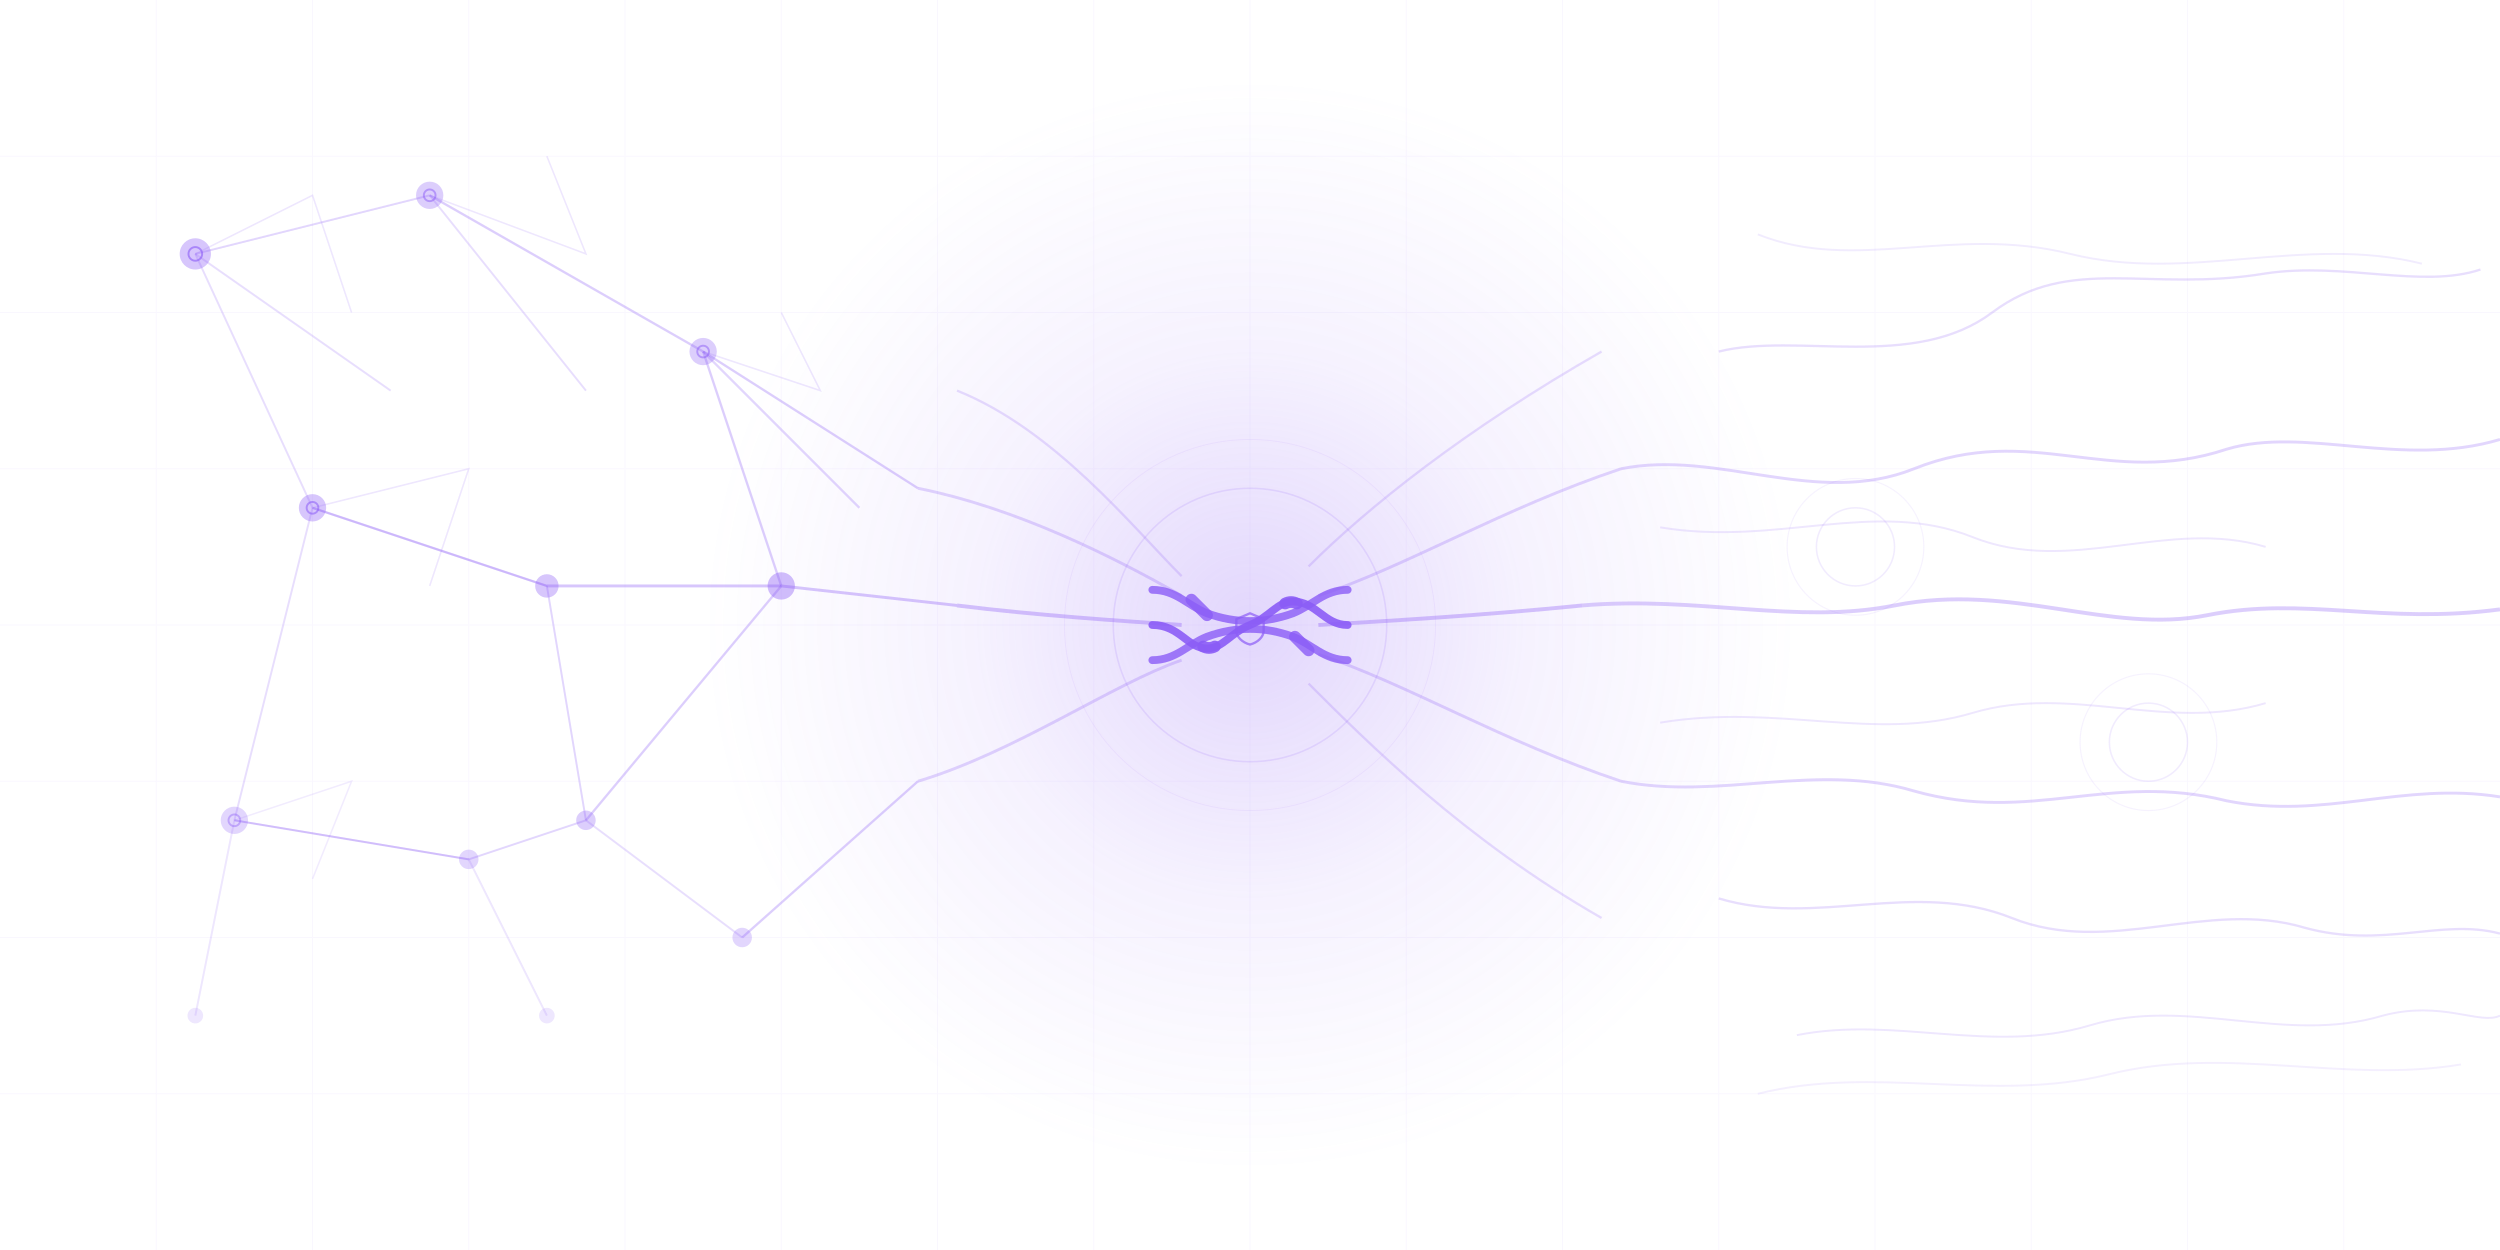
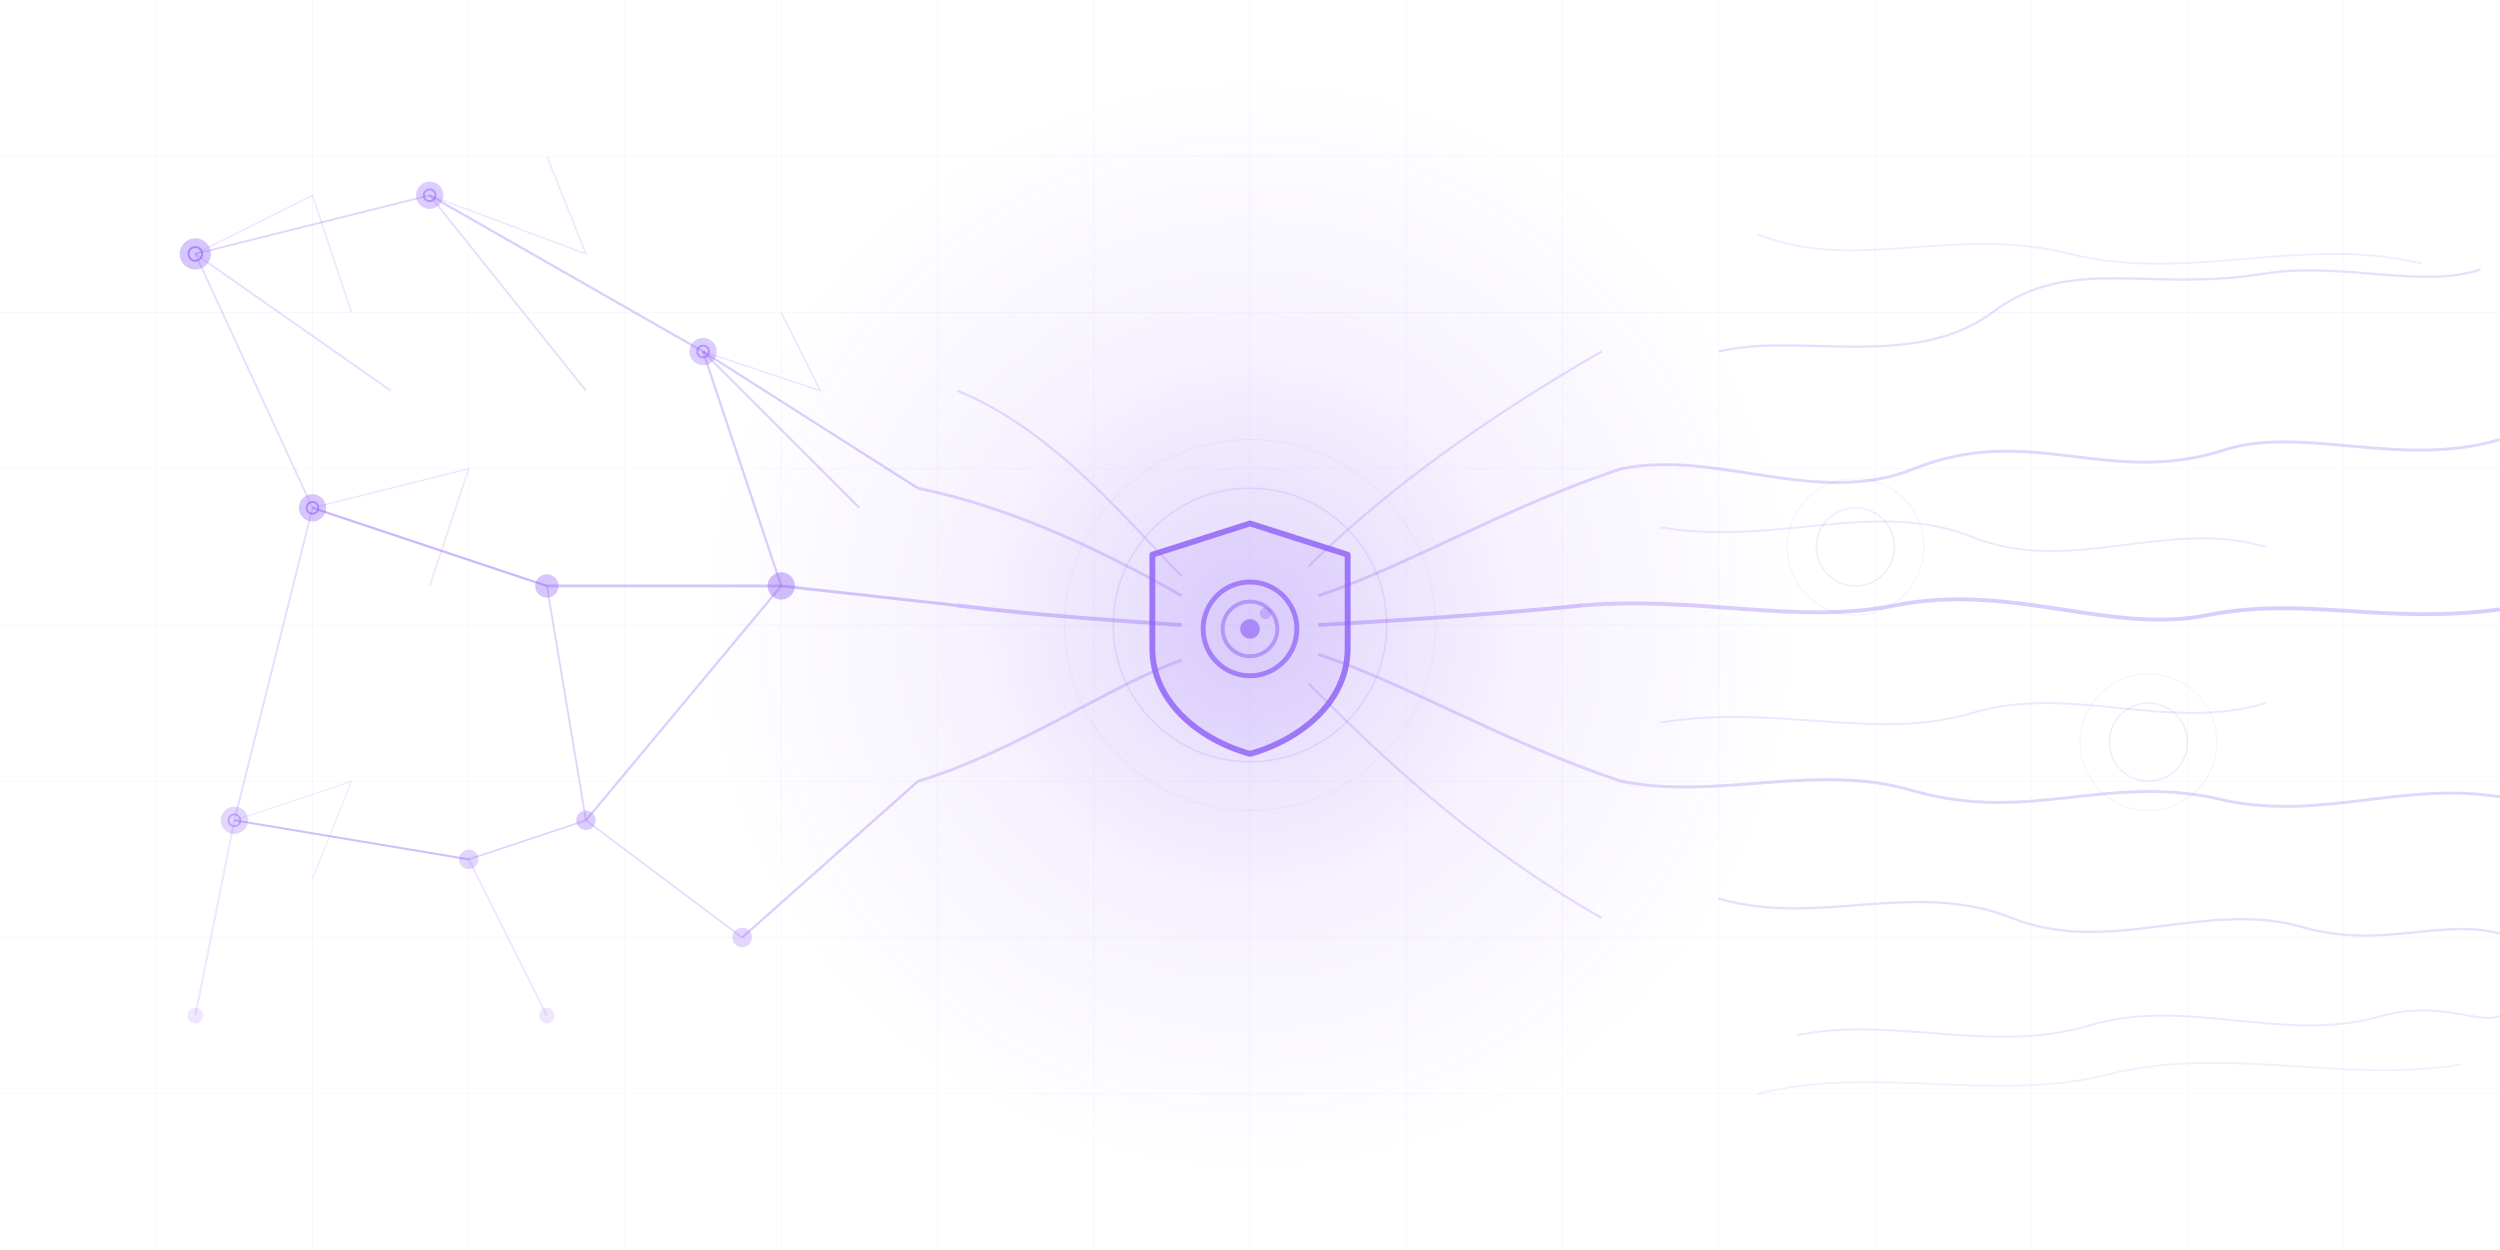
<svg xmlns="http://www.w3.org/2000/svg" viewBox="0 0 1280 640">
  <defs>
    <radialGradient id="glow" cx="640" cy="320" r="280" gradientUnits="userSpaceOnUse">
      <stop offset="0%" stop-color="#8B5CF6" stop-opacity="0.25" />
      <stop offset="50%" stop-color="#8B5CF6" stop-opacity="0.08" />
      <stop offset="100%" stop-color="#8B5CF6" stop-opacity="0" />
    </radialGradient>
  </defs>
  <g stroke="#8B5CF6" stroke-width="0.5" opacity="0.05">
    <line x1="80" y1="0" x2="80" y2="640" />
    <line x1="160" y1="0" x2="160" y2="640" />
    <line x1="240" y1="0" x2="240" y2="640" />
    <line x1="320" y1="0" x2="320" y2="640" />
    <line x1="400" y1="0" x2="400" y2="640" />
    <line x1="480" y1="0" x2="480" y2="640" />
    <line x1="560" y1="0" x2="560" y2="640" />
    <line x1="640" y1="0" x2="640" y2="640" />
    <line x1="720" y1="0" x2="720" y2="640" />
    <line x1="800" y1="0" x2="800" y2="640" />
    <line x1="880" y1="0" x2="880" y2="640" />
    <line x1="960" y1="0" x2="960" y2="640" />
    <line x1="1040" y1="0" x2="1040" y2="640" />
    <line x1="1120" y1="0" x2="1120" y2="640" />
    <line x1="1200" y1="0" x2="1200" y2="640" />
    <line x1="0" y1="80" x2="1280" y2="80" />
    <line x1="0" y1="160" x2="1280" y2="160" />
    <line x1="0" y1="240" x2="1280" y2="240" />
    <line x1="0" y1="320" x2="1280" y2="320" />
    <line x1="0" y1="400" x2="1280" y2="400" />
    <line x1="0" y1="480" x2="1280" y2="480" />
    <line x1="0" y1="560" x2="1280" y2="560" />
  </g>
  <g>
    <g stroke="#8B5CF6" fill="none">
      <path d="M 100,130 L 160,100 L 180,160" stroke-width="0.8" opacity="0.15" />
      <line x1="100" y1="130" x2="200" y2="200" stroke-width="1" opacity="0.2" />
      <path d="M 220,100 L 300,130 L 280,80" stroke-width="0.8" opacity="0.15" />
      <line x1="220" y1="100" x2="300" y2="200" stroke-width="1" opacity="0.2" />
      <path d="M 160,260 L 240,240 L 220,300" stroke-width="0.8" opacity="0.15" />
      <line x1="160" y1="260" x2="280" y2="300" stroke-width="1" opacity="0.2" />
      <path d="M 360,180 L 420,200 L 400,160" stroke-width="0.8" opacity="0.15" />
      <line x1="360" y1="180" x2="440" y2="260" stroke-width="1.2" opacity="0.25" />
      <path d="M 120,420 L 180,400 L 160,450" stroke-width="0.8" opacity="0.12" />
      <line x1="120" y1="420" x2="240" y2="440" stroke-width="1" opacity="0.2" />
      <line x1="100" y1="130" x2="220" y2="100" stroke-width="1" opacity="0.25" />
      <line x1="220" y1="100" x2="360" y2="180" stroke-width="1.2" opacity="0.3" />
      <line x1="100" y1="130" x2="160" y2="260" stroke-width="1" opacity="0.2" />
      <line x1="160" y1="260" x2="280" y2="300" stroke-width="1.2" opacity="0.3" />
      <line x1="360" y1="180" x2="400" y2="300" stroke-width="1.2" opacity="0.3" />
      <line x1="280" y1="300" x2="400" y2="300" stroke-width="1.5" opacity="0.35" />
      <line x1="160" y1="260" x2="120" y2="420" stroke-width="1" opacity="0.2" />
      <line x1="120" y1="420" x2="240" y2="440" stroke-width="1" opacity="0.25" />
      <line x1="280" y1="300" x2="300" y2="420" stroke-width="1" opacity="0.25" />
      <line x1="240" y1="440" x2="300" y2="420" stroke-width="1" opacity="0.25" />
      <line x1="300" y1="420" x2="400" y2="300" stroke-width="1.2" opacity="0.3" />
      <line x1="120" y1="420" x2="100" y2="520" stroke-width="1" opacity="0.15" />
      <line x1="240" y1="440" x2="280" y2="520" stroke-width="1" opacity="0.15" />
      <line x1="300" y1="420" x2="380" y2="480" stroke-width="1" opacity="0.2" />
      <line x1="400" y1="300" x2="490" y2="310" stroke-width="1.5" opacity="0.35" />
      <line x1="360" y1="180" x2="470" y2="250" stroke-width="1.2" opacity="0.3" />
      <line x1="380" y1="480" x2="470" y2="400" stroke-width="1.2" opacity="0.3" />
    </g>
    <g fill="#8B5CF6">
      <circle cx="100" cy="130" r="8" opacity="0.35" />
      <circle cx="100" cy="130" r="3.5" fill="none" stroke="#8B5CF6" stroke-width="1" opacity="0.6" />
      <circle cx="220" cy="100" r="7" opacity="0.3" />
      <circle cx="220" cy="100" r="3" fill="none" stroke="#8B5CF6" stroke-width="1" opacity="0.5" />
      <circle cx="160" cy="260" r="7" opacity="0.35" />
      <circle cx="160" cy="260" r="3" fill="none" stroke="#8B5CF6" stroke-width="1" opacity="0.55" />
      <circle cx="360" cy="180" r="7" opacity="0.3" />
      <circle cx="360" cy="180" r="3" fill="none" stroke="#8B5CF6" stroke-width="1" opacity="0.5" />
      <circle cx="120" cy="420" r="7" opacity="0.25" />
      <circle cx="120" cy="420" r="3" fill="none" stroke="#8B5CF6" stroke-width="1" opacity="0.4" />
      <circle cx="280" cy="300" r="6" opacity="0.35" />
      <circle cx="400" cy="300" r="7" opacity="0.4" />
      <circle cx="240" cy="440" r="5" opacity="0.25" />
      <circle cx="300" cy="420" r="5" opacity="0.3" />
      <circle cx="380" cy="480" r="5" opacity="0.25" />
      <circle cx="100" cy="520" r="4" opacity="0.15" />
      <circle cx="280" cy="520" r="4" opacity="0.15" />
    </g>
  </g>
  <circle cx="640" cy="320" r="280" fill="url(#glow)" />
  <g fill="none" stroke="#8B5CF6">
    <path d="M 470,250 C 520,260 570,285 605,305" stroke-width="1.5" opacity="0.25" />
    <path d="M 490,310 C 530,315 575,318 605,320" stroke-width="2" opacity="0.35" />
    <path d="M 470,400 C 520,385 570,350 605,338" stroke-width="1.5" opacity="0.25" />
    <path d="M 490,200 C 540,220 580,270 605,295" stroke-width="1.2" opacity="0.2" />
    <path d="M 675,320 C 710,318 760,315 810,310" stroke-width="2" opacity="0.35" />
    <path d="M 675,305 C 720,290 770,260 830,240" stroke-width="1.5" opacity="0.25" />
    <path d="M 675,335 C 720,350 770,380 830,400" stroke-width="1.5" opacity="0.25" />
    <path d="M 670,290 C 700,260 750,220 820,180" stroke-width="1.2" opacity="0.2" />
    <path d="M 670,350 C 700,380 750,430 820,470" stroke-width="1.2" opacity="0.2" />
  </g>
-   <g transform="translate(590, 280)">
-     <path d="M 0,22 C 12,22 18,30 28,34 Q 50,42 72,34 C 82,30 88,22 100,22" stroke="#8B5CF6" stroke-width="4" stroke-linecap="round" fill="none" opacity="0.8" />
-     <path d="M 0,40 C 14,40 18,52 28,52 C 36,52 40,44 50,40 C 60,36 64,28 72,28 C 84,28 88,40 100,40" stroke="#8B5CF6" stroke-width="4" stroke-linecap="round" fill="none" opacity="0.9" />
-     <path d="M 0,58 C 12,58 18,50 28,46 Q 50,38 72,46 C 82,50 88,58 100,58" stroke="#8B5CF6" stroke-width="4" stroke-linecap="round" fill="none" opacity="0.8" />
-     <path d="M 20,27 C 23,30 26,33 28,35" stroke="#8B5CF6" stroke-width="6" stroke-linecap="round" fill="none" opacity="0.8" />
-     <path d="M 80,53 C 77,50 75,48 73,46" stroke="#8B5CF6" stroke-width="6" stroke-linecap="round" fill="none" opacity="0.8" />
-     <path d="M 68,29 C 70,28 72,28 74,29" stroke="#8B5CF6" stroke-width="6" stroke-linecap="round" fill="none" opacity="0.9" />
-     <path d="M 26,51 C 28,52 30,52 32,51" stroke="#8B5CF6" stroke-width="6" stroke-linecap="round" fill="none" opacity="0.9" />
-     <path d="M 50,34 L 57,37 L 57,43 C 57,46 54,49 50,50 C 46,49 43,46 43,43 L 43,37 Z" stroke="#8B5CF6" stroke-width="1.2" stroke-linecap="round" stroke-linejoin="round" fill="none" opacity="0.7" />
+   <g>
+     <path d="M 640,268 L 690,284 L 690,332 C 690,358 668,378 640,386 C 612,378 590,358 590,332 L 590,284 Z" stroke="#8B5CF6" stroke-width="3" stroke-linejoin="round" fill="#8B5CF6" fill-opacity="0.12" opacity="0.8" />
+     <circle cx="640" cy="322" r="24" stroke="#8B5CF6" stroke-width="2.5" fill="none" opacity="0.7" />
+     <circle cx="640" cy="322" r="14" stroke="#8B5CF6" stroke-width="2" fill="none" opacity="0.5" />
+     <circle cx="640" cy="322" r="5" fill="#8B5CF6" opacity="0.6" />
+     <circle cx="648" cy="314" r="3" fill="#8B5CF6" opacity="0.3" />
  </g>
  <circle cx="640" cy="320" r="70" stroke="#8B5CF6" stroke-width="0.8" fill="none" opacity="0.15" />
  <circle cx="640" cy="320" r="95" stroke="#8B5CF6" stroke-width="0.5" fill="none" opacity="0.08" />
  <g fill="none" stroke="#8B5CF6">
    <path d="M 880,180 C 920,170 980,190 1020,160 C 1060,130 1100,150 1160,140 C 1200,134 1240,148 1270,138" stroke-width="1.2" opacity="0.2" />
    <path d="M 830,240 C 880,230 930,260 980,240 C 1040,216 1080,250 1140,230 C 1180,218 1230,240 1280,225" stroke-width="1.5" opacity="0.25" />
    <path d="M 810,310 C 870,305 920,320 970,310 C 1030,298 1080,325 1130,315 C 1180,305 1220,320 1280,312" stroke-width="2" opacity="0.3" />
    <path d="M 830,400 C 880,410 930,390 980,405 C 1040,422 1080,395 1140,410 C 1190,420 1230,400 1280,408" stroke-width="1.5" opacity="0.25" />
    <path d="M 880,460 C 930,475 980,450 1030,470 C 1080,490 1130,460 1180,475 C 1220,486 1250,470 1280,478" stroke-width="1.2" opacity="0.2" />
    <path d="M 920,530 C 970,520 1020,540 1070,525 C 1120,510 1170,535 1220,520 C 1250,512 1270,525 1280,520" stroke-width="1" opacity="0.15" />
    <circle cx="950" cy="280" r="20" stroke-width="0.8" opacity="0.12" />
    <circle cx="950" cy="280" r="35" stroke-width="0.6" opacity="0.08" />
    <circle cx="1100" cy="380" r="20" stroke-width="0.8" opacity="0.12" />
    <circle cx="1100" cy="380" r="35" stroke-width="0.6" opacity="0.08" />
    <path d="M 850,270 C 910,280 960,255 1010,275 C 1060,295 1110,265 1160,280" stroke-width="1" opacity="0.15" />
    <path d="M 850,370 C 910,360 960,380 1010,365 C 1060,350 1110,375 1160,360" stroke-width="1" opacity="0.15" />
    <path d="M 900,120 C 950,140 1000,115 1060,130 C 1120,145 1180,120 1240,135" stroke-width="1" opacity="0.12" />
    <path d="M 900,560 C 960,545 1020,565 1080,550 C 1140,535 1200,555 1260,545" stroke-width="1" opacity="0.1" />
  </g>
</svg>
